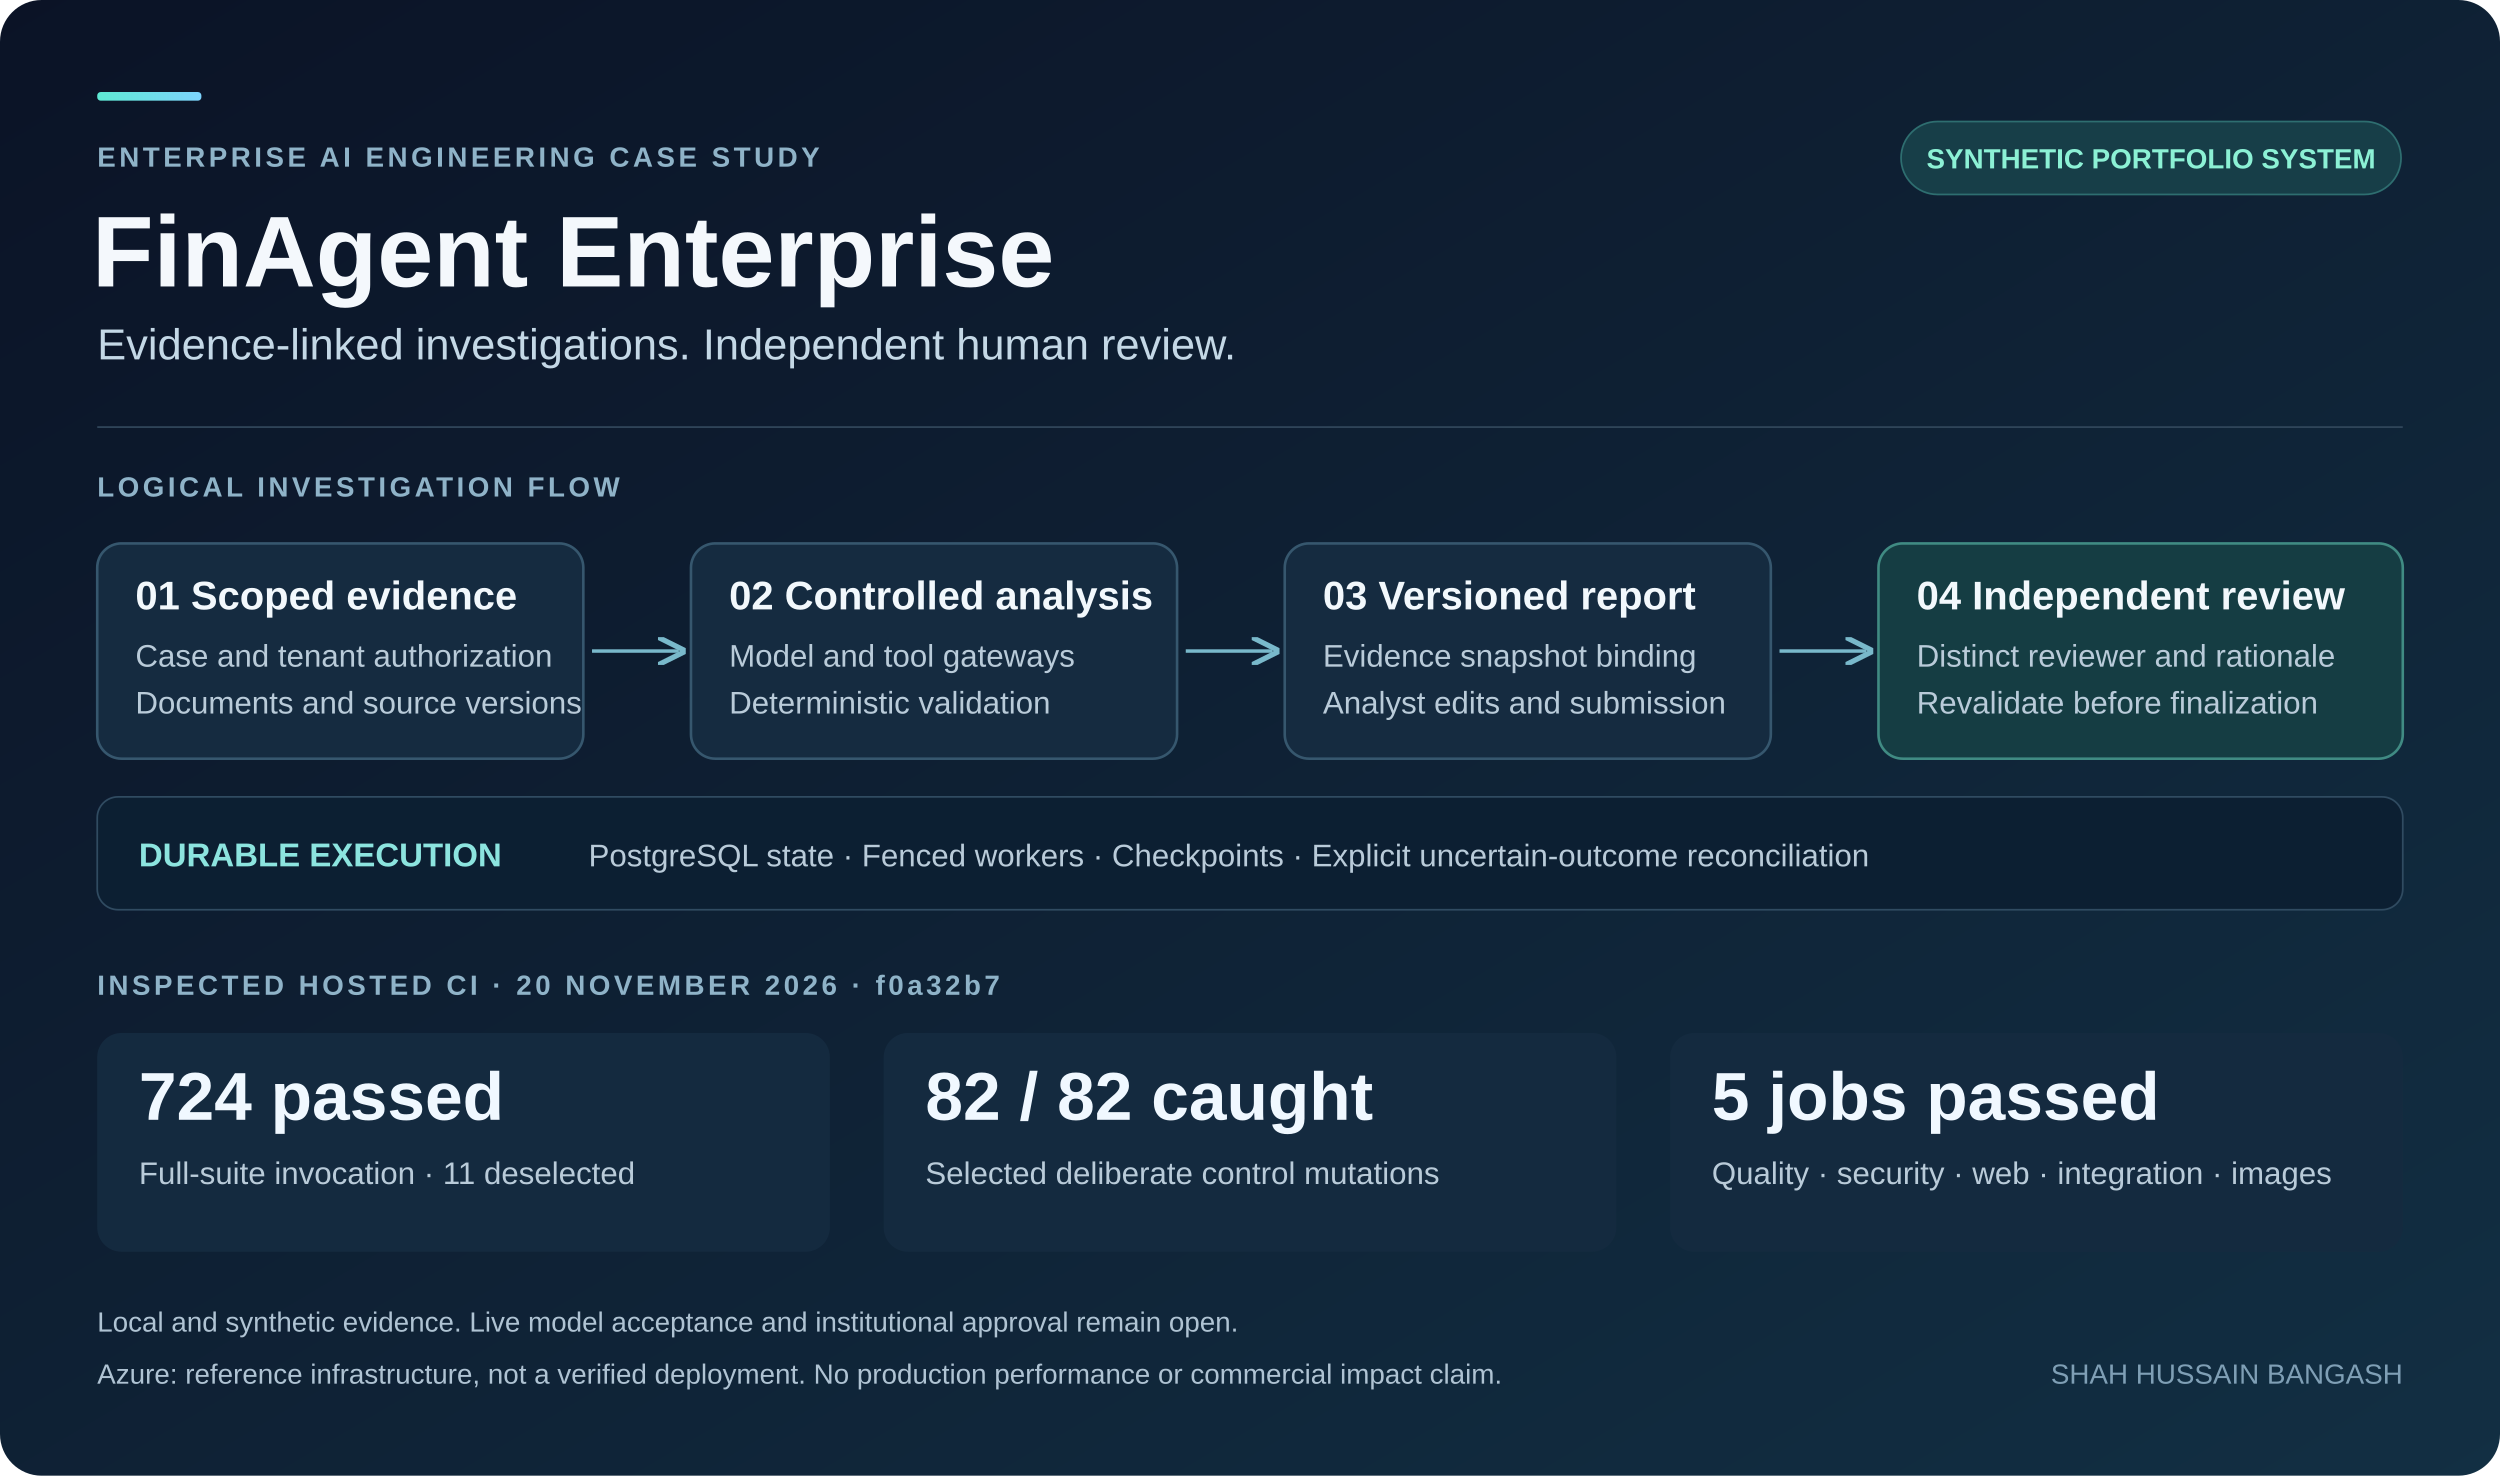
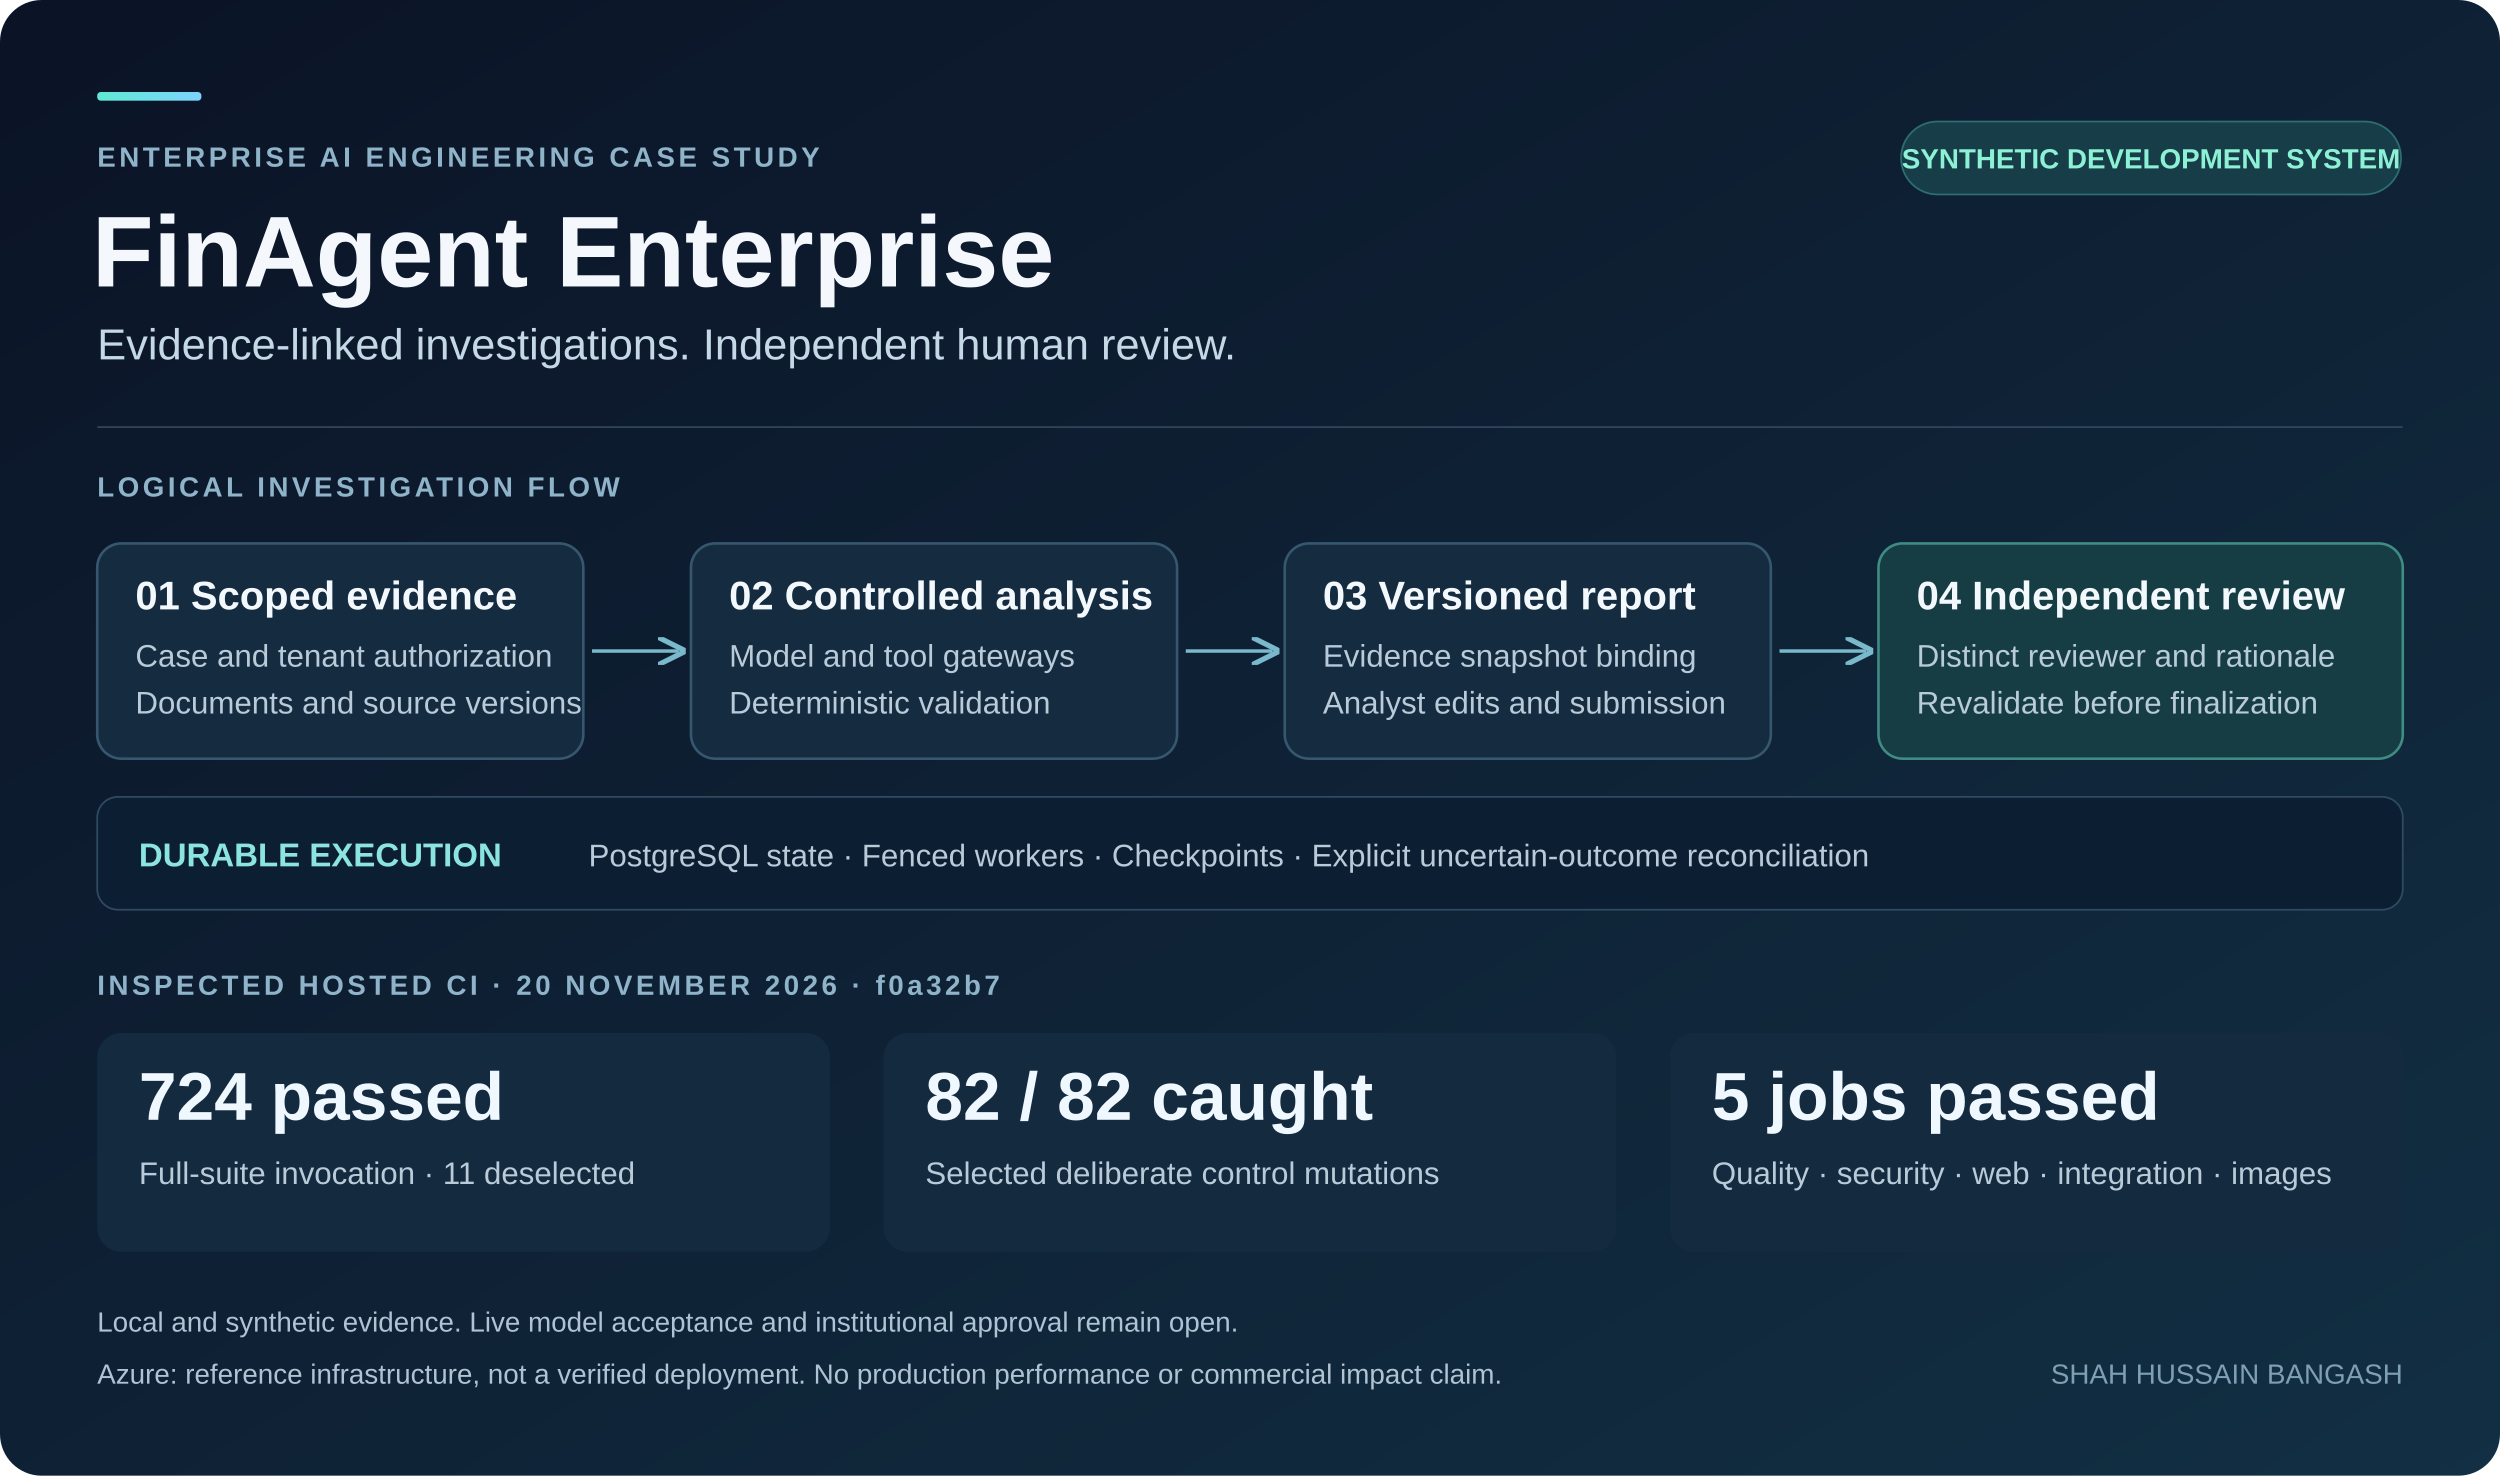
<svg xmlns="http://www.w3.org/2000/svg" width="1440" height="850" viewBox="0 0 1440 850" role="img" aria-labelledby="title desc">
  <defs>
    <linearGradient id="bg" x2="1" y2="1">
      <stop stop-color="#0b1326" />
      <stop offset="1" stop-color="#122f43" />
    </linearGradient>
    <linearGradient id="accent">
      <stop stop-color="#5eead4" />
      <stop offset="1" stop-color="#7dd3fc" />
    </linearGradient>
    <marker id="arrow" markerWidth="8" markerHeight="8" refX="6" refY="4" orient="auto">
      <path d="M0 0L8 4L0 8" fill="none" stroke="#79b9cb" stroke-width="1.5" />
    </marker>
    <style>text{font-family:Segoe UI,Arial,sans-serif} .label{fill:#8fb3c8;font-size:16px;font-weight:600;letter-spacing:2px}.body{fill:#b9cbd9;font-size:18px}.node{fill:#152b40;stroke:#36576e;stroke-width:1.5}.title{fill:#f2f8fc;font-weight:600;font-size:23px}.small{fill:#afc3d3;font-size:16px}.line{fill:none;stroke:#79b9cb;stroke-width:2;marker-end:url(#arrow)}</style>
  </defs>
  <rect width="1440" height="850" rx="24" fill="url(#bg)" />
  <rect x="56" y="53" width="60" height="5" rx="2" fill="url(#accent)" />
  <text x="56" y="96" class="label">ENTERPRISE AI ENGINEERING CASE STUDY</text>
  <text x="53" y="165" fill="#f4f8fc" font-size="58" font-weight="700">FinAgent Enterprise</text>
  <text x="56" y="207" fill="#c4d8e6" font-size="25">Evidence-linked investigations. Independent human review.</text>
  <rect x="1095" y="70" width="288" height="42" rx="21" fill="#173e48" stroke="#2e6e70" />
-   <text x="1239" y="97" text-anchor="middle" fill="#8cf1d5" font-size="16" font-weight="600">SYNTHETIC PORTFOLIO SYSTEM</text>
+   <text x="1239" y="97" text-anchor="middle" fill="#8cf1d5" font-size="16" font-weight="600">SYNTHETIC DEVELOPMENT SYSTEM</text>
  <line x1="56" y1="246" x2="1384" y2="246" stroke="#30465a" />
  <text x="56" y="286" class="label">LOGICAL INVESTIGATION FLOW</text>
  <rect x="56" y="313" width="280" height="124" rx="14" class="node" />
  <text x="78" y="351" class="title">01  Scoped evidence</text>
  <text x="78" y="384" class="body">Case and tenant authorization</text>
  <text x="78" y="411" class="body">Documents and source versions</text>
  <path d="M341 375H391" class="line" />
  <rect x="398" y="313" width="280" height="124" rx="14" class="node" />
  <text x="420" y="351" class="title">02  Controlled analysis</text>
  <text x="420" y="384" class="body">Model and tool gateways</text>
  <text x="420" y="411" class="body">Deterministic validation</text>
  <path d="M683 375H733" class="line" />
  <rect x="740" y="313" width="280" height="124" rx="14" class="node" />
  <text x="762" y="351" class="title">03  Versioned report</text>
  <text x="762" y="384" class="body">Evidence snapshot binding</text>
  <text x="762" y="411" class="body">Analyst edits and submission</text>
  <path d="M1025 375H1075" class="line" />
  <rect x="1082" y="313" width="302" height="124" rx="14" fill="#153d43" stroke="#408b83" stroke-width="1.5" />
  <text x="1104" y="351" class="title">04  Independent review</text>
  <text x="1104" y="384" class="body">Distinct reviewer and rationale</text>
  <text x="1104" y="411" class="body">Revalidate before finalization</text>
  <rect x="56" y="459" width="1328" height="65" rx="12" fill="#0c1f32" stroke="#304b61" />
  <text x="80" y="499" fill="#8ce4df" font-size="19" font-weight="600">DURABLE EXECUTION</text>
  <text x="339" y="499" class="body">PostgreSQL state  ·  Fenced workers  ·  Checkpoints  ·  Explicit uncertain-outcome reconciliation</text>
  <text x="56" y="573" class="label">INSPECTED HOSTED CI · 20 NOVEMBER 2026 · f0a32b7</text>
  <g>
    <rect x="56" y="595" width="422" height="126" rx="14" fill="#142a3f" />
    <text x="80" y="645" fill="#f0f8ff" font-size="39" font-weight="700">724 passed</text>
    <text x="80" y="682" class="body">Full-suite invocation · 11 deselected</text>
    <rect x="509" y="595" width="422" height="126" rx="14" fill="#142a3f" />
    <text x="533" y="645" fill="#f0f8ff" font-size="39" font-weight="700">82 / 82 caught</text>
    <text x="533" y="682" class="body">Selected deliberate control mutations</text>
    <rect x="962" y="595" width="422" height="126" rx="14" fill="#142a3f" />
    <text x="986" y="645" fill="#f0f8ff" font-size="39" font-weight="700">5 jobs passed</text>
    <text x="986" y="682" class="body">Quality · security · web · integration · images</text>
  </g>
  <text x="56" y="767" class="small">Local and synthetic evidence. Live model acceptance and institutional approval remain open.</text>
  <text x="56" y="797" class="small">Azure: reference infrastructure, not a verified deployment. No production performance or commercial impact claim.</text>
  <text x="1384" y="797" text-anchor="end" fill="#7f9fb5" font-size="16">SHAH HUSSAIN BANGASH</text>
</svg>
